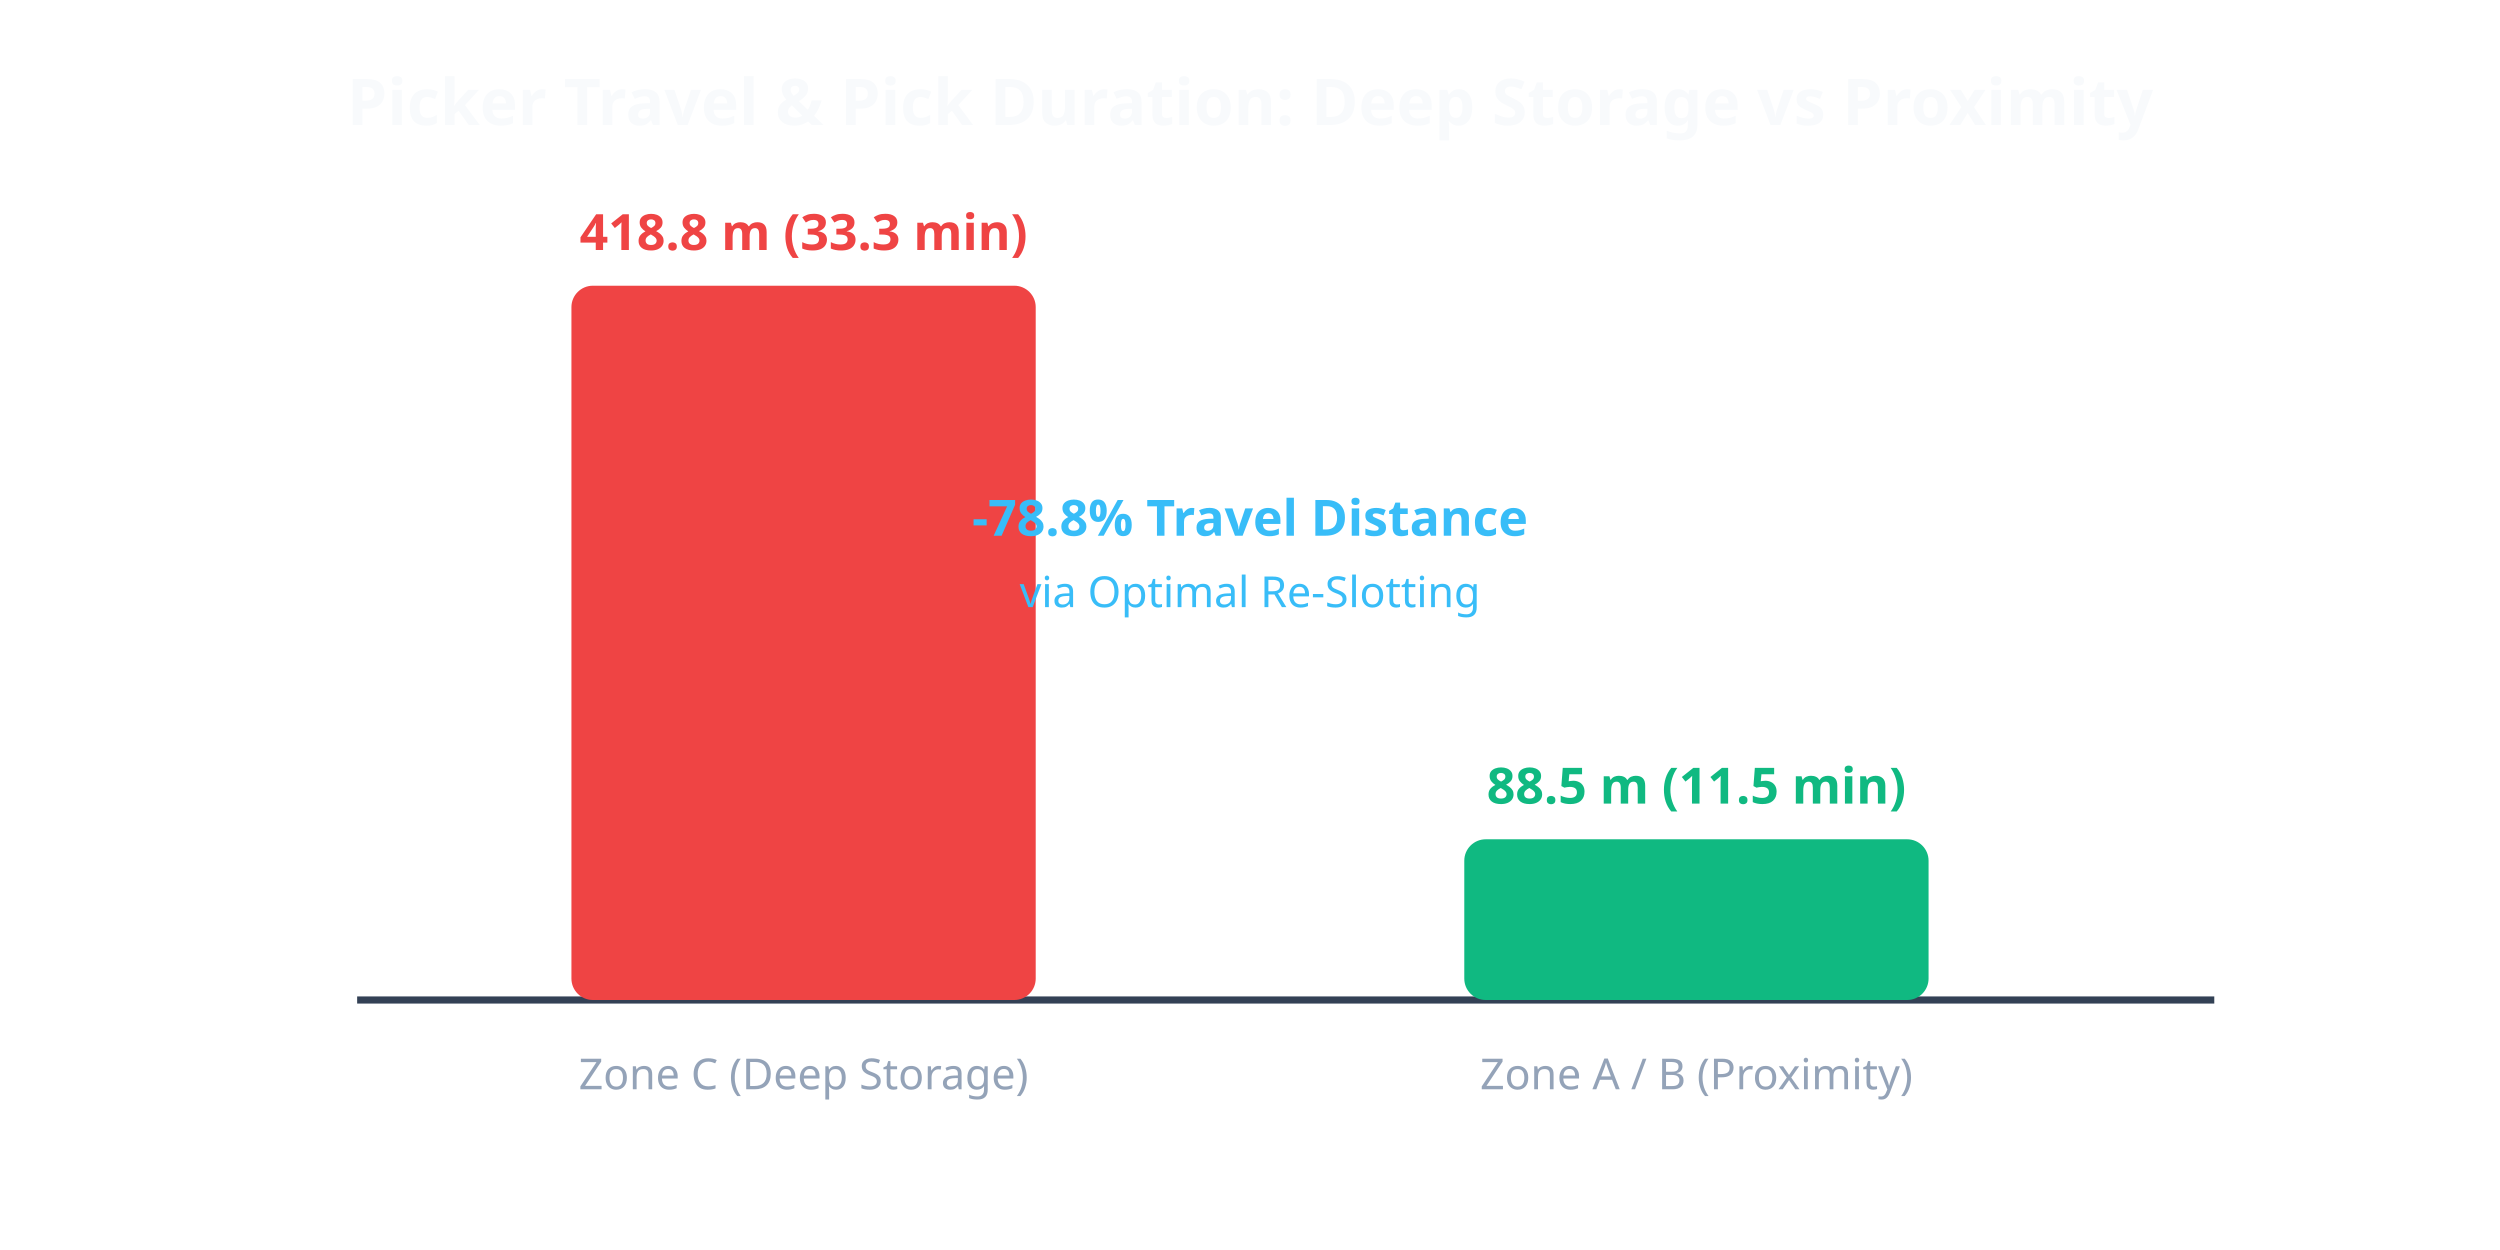
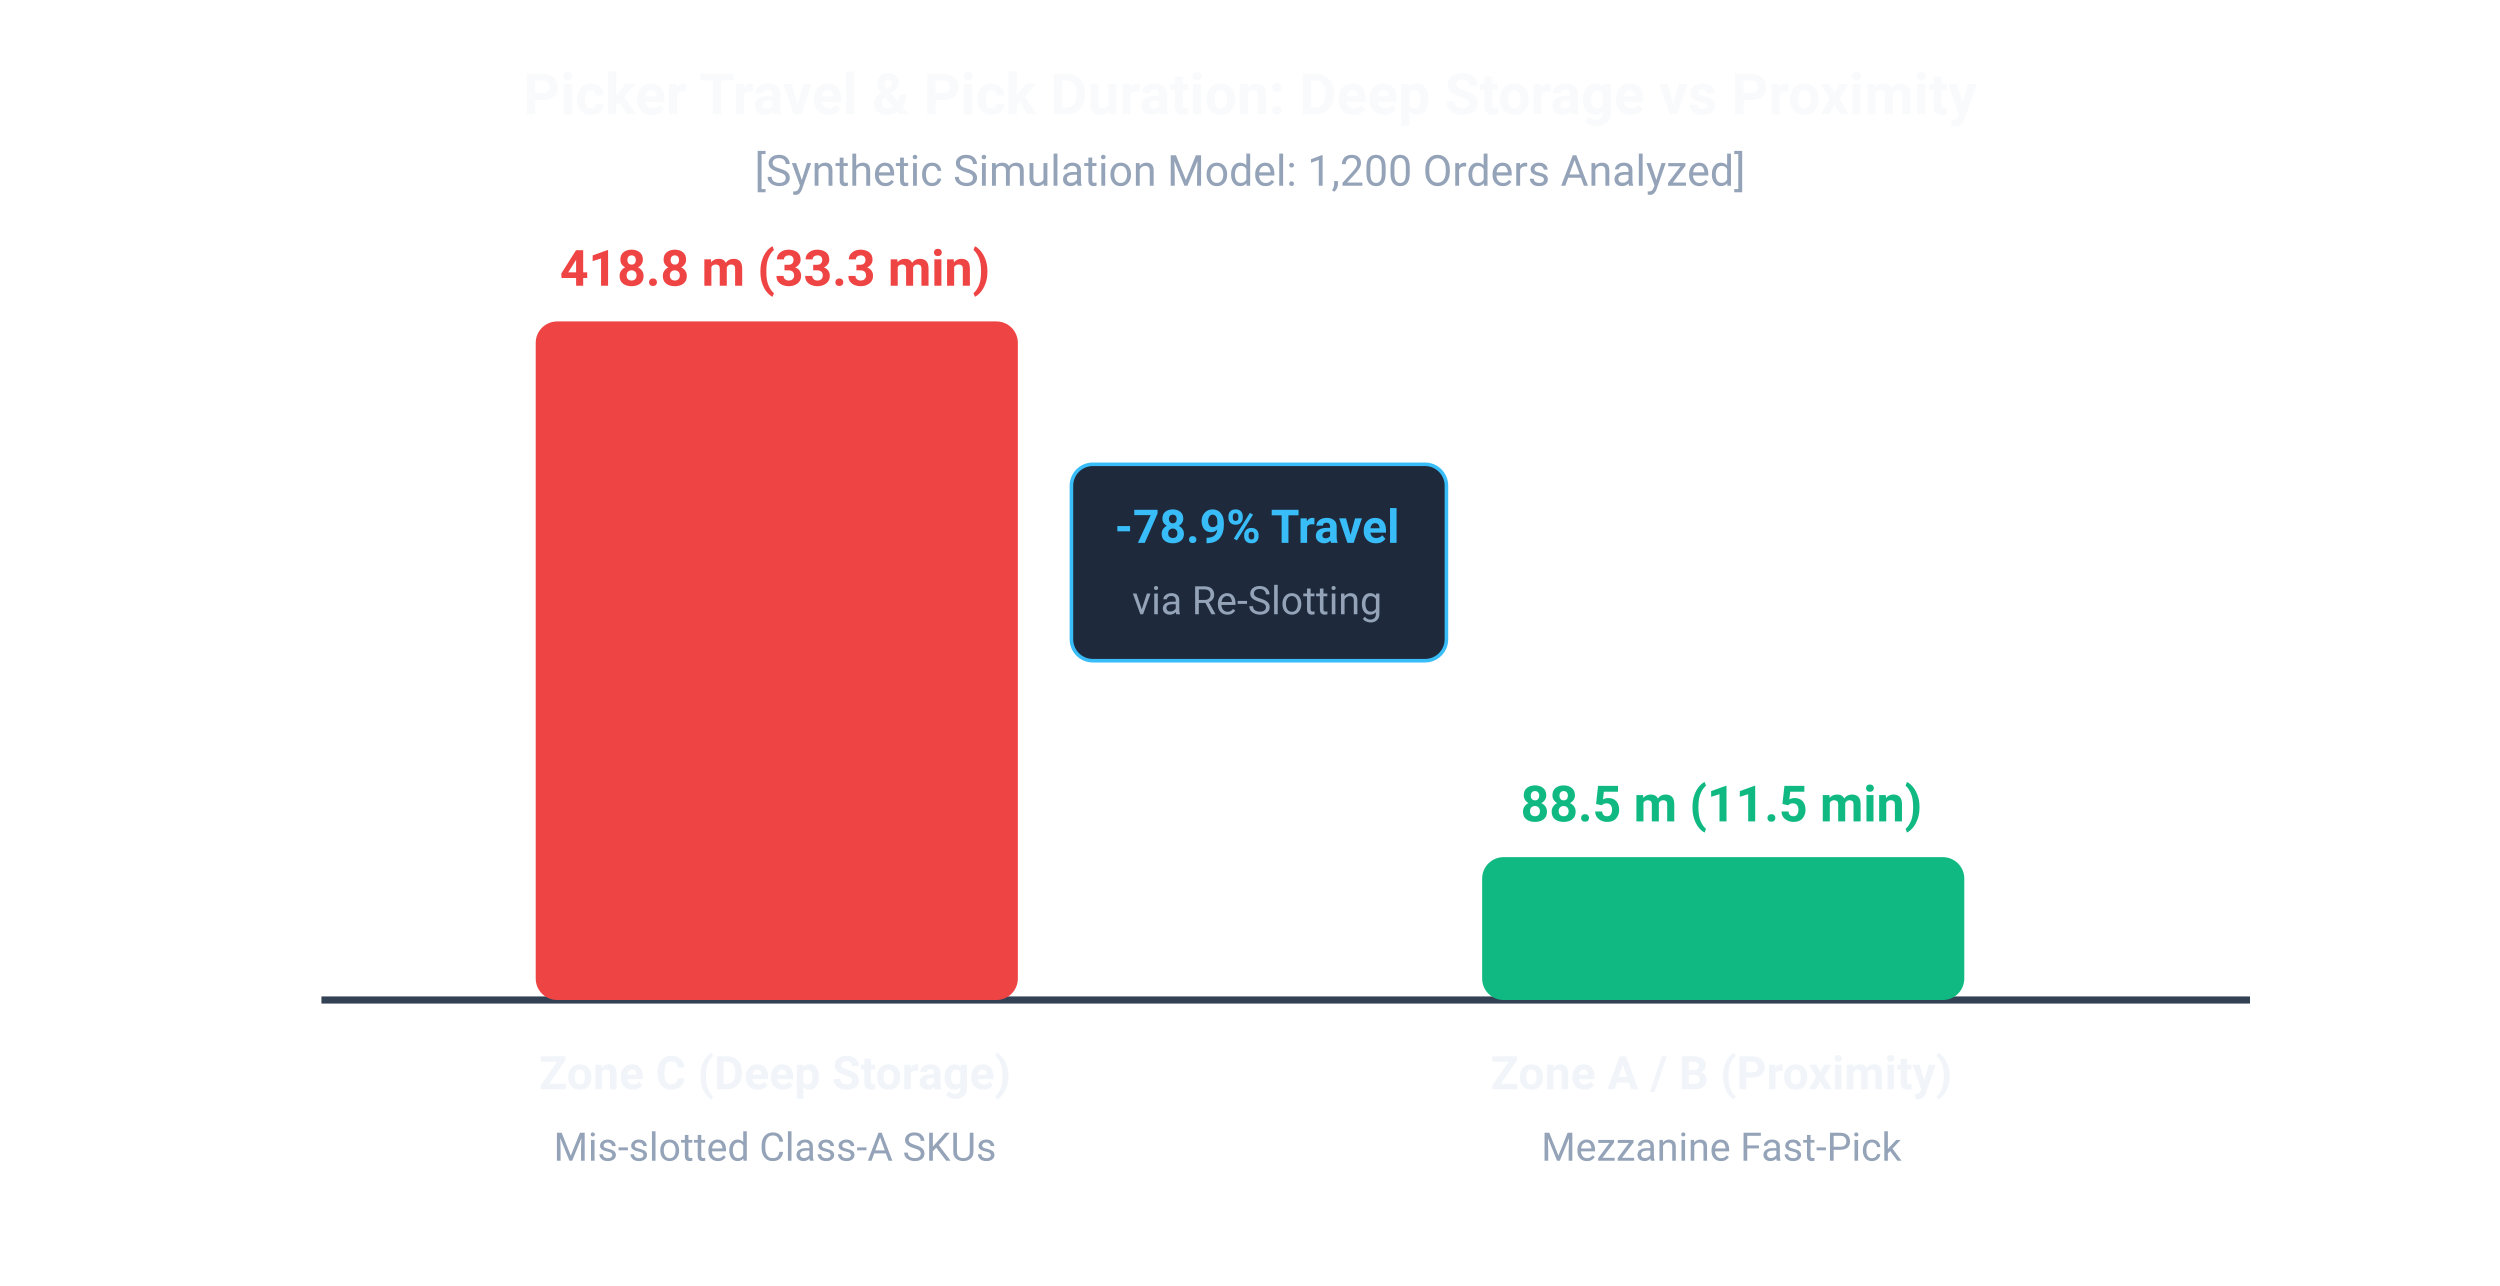
- <svg xmlns="http://www.w3.org/2000/svg" width="700" height="350" viewBox="0 0 700 350" style="background:#0f172a; font-family:sans-serif;">
-   <text x="350" y="35" text-anchor="middle" fill="#f8fafc" font-size="18" font-weight="bold">Picker Travel &amp; Pick Duration: Deep Storage vs Proximity</text>
-   <line x1="100" y1="280" x2="620" y2="280" stroke="#334155" stroke-width="2" />
-   <rect x="160" y="80" width="130" height="200" rx="6" fill="#ef4444" />
-   <text x="225" y="70" text-anchor="middle" fill="#ef4444" font-weight="bold" font-size="14">418.8 m (33.3 min)</text>
-   <text x="225" y="305" text-anchor="middle" fill="#94a3b8" font-size="12">Zone C (Deep Storage)</text>
-   <rect x="410" y="235" width="130" height="45" rx="6" fill="#10b981" />
-   <text x="475" y="225" text-anchor="middle" fill="#10b981" font-weight="bold" font-size="14">88.5 m (11.5 min)</text>
-   <text x="475" y="305" text-anchor="middle" fill="#94a3b8" font-size="12">Zone A / B (Proximity)</text>
-   <text x="350" y="150" text-anchor="middle" fill="#38bdf8" font-size="14" font-weight="bold">-78.8% Travel Distance</text>
-   <text x="350" y="170" text-anchor="middle" fill="#38bdf8" font-size="12">via Optimal Re-Slotting</text>
+ <svg xmlns="http://www.w3.org/2000/svg" width="700" height="360" viewBox="0 0 700 360" style="background:#0f172a; font-family:-apple-system,BlinkMacSystemFont,Segoe UI,Roboto,sans-serif;">
+   <text x="350" y="32" text-anchor="middle" fill="#f8fafc" font-size="16" font-weight="bold">Picker Travel &amp; Pick Duration: Deep Storage vs Proximity</text>
+   <text x="350" y="52" text-anchor="middle" fill="#94a3b8" font-size="12">[Synthetic Simulation Model: 1,200 Orders Analyzed]</text>
+   <line x1="90" y1="280" x2="630" y2="280" stroke="#334155" stroke-width="2" />
+   <rect x="150" y="90" width="135" height="190" rx="6" fill="#ef4444" />
+   <text x="217" y="80" text-anchor="middle" fill="#ef4444" font-weight="bold" font-size="14">418.8 m (33.3 min)</text>
+   <text x="217" y="305" text-anchor="middle" fill="#f1f5f9" font-size="13" font-weight="600">Zone C (Deep Storage)</text>
+   <text x="217" y="325" text-anchor="middle" fill="#94a3b8" font-size="11">Mis-slotted Class-A SKUs</text>
+   <rect x="415" y="240" width="135" height="40" rx="6" fill="#10b981" />
+   <text x="482" y="230" text-anchor="middle" fill="#10b981" font-weight="bold" font-size="14">88.5 m (11.5 min)</text>
+   <text x="482" y="305" text-anchor="middle" fill="#f1f5f9" font-size="13" font-weight="600">Zone A / B (Proximity)</text>
+   <text x="482" y="325" text-anchor="middle" fill="#94a3b8" font-size="11">Mezzanine Fast-Pick</text>
+   <rect x="300" y="130" width="105" height="55" rx="6" fill="#1e293b" stroke="#38bdf8" />
+   <text x="352" y="152" text-anchor="middle" fill="#38bdf8" font-size="13" font-weight="bold">-78.9% Travel</text>
+   <text x="352" y="172" text-anchor="middle" fill="#94a3b8" font-size="11">via Re-Slotting</text>
</svg>
